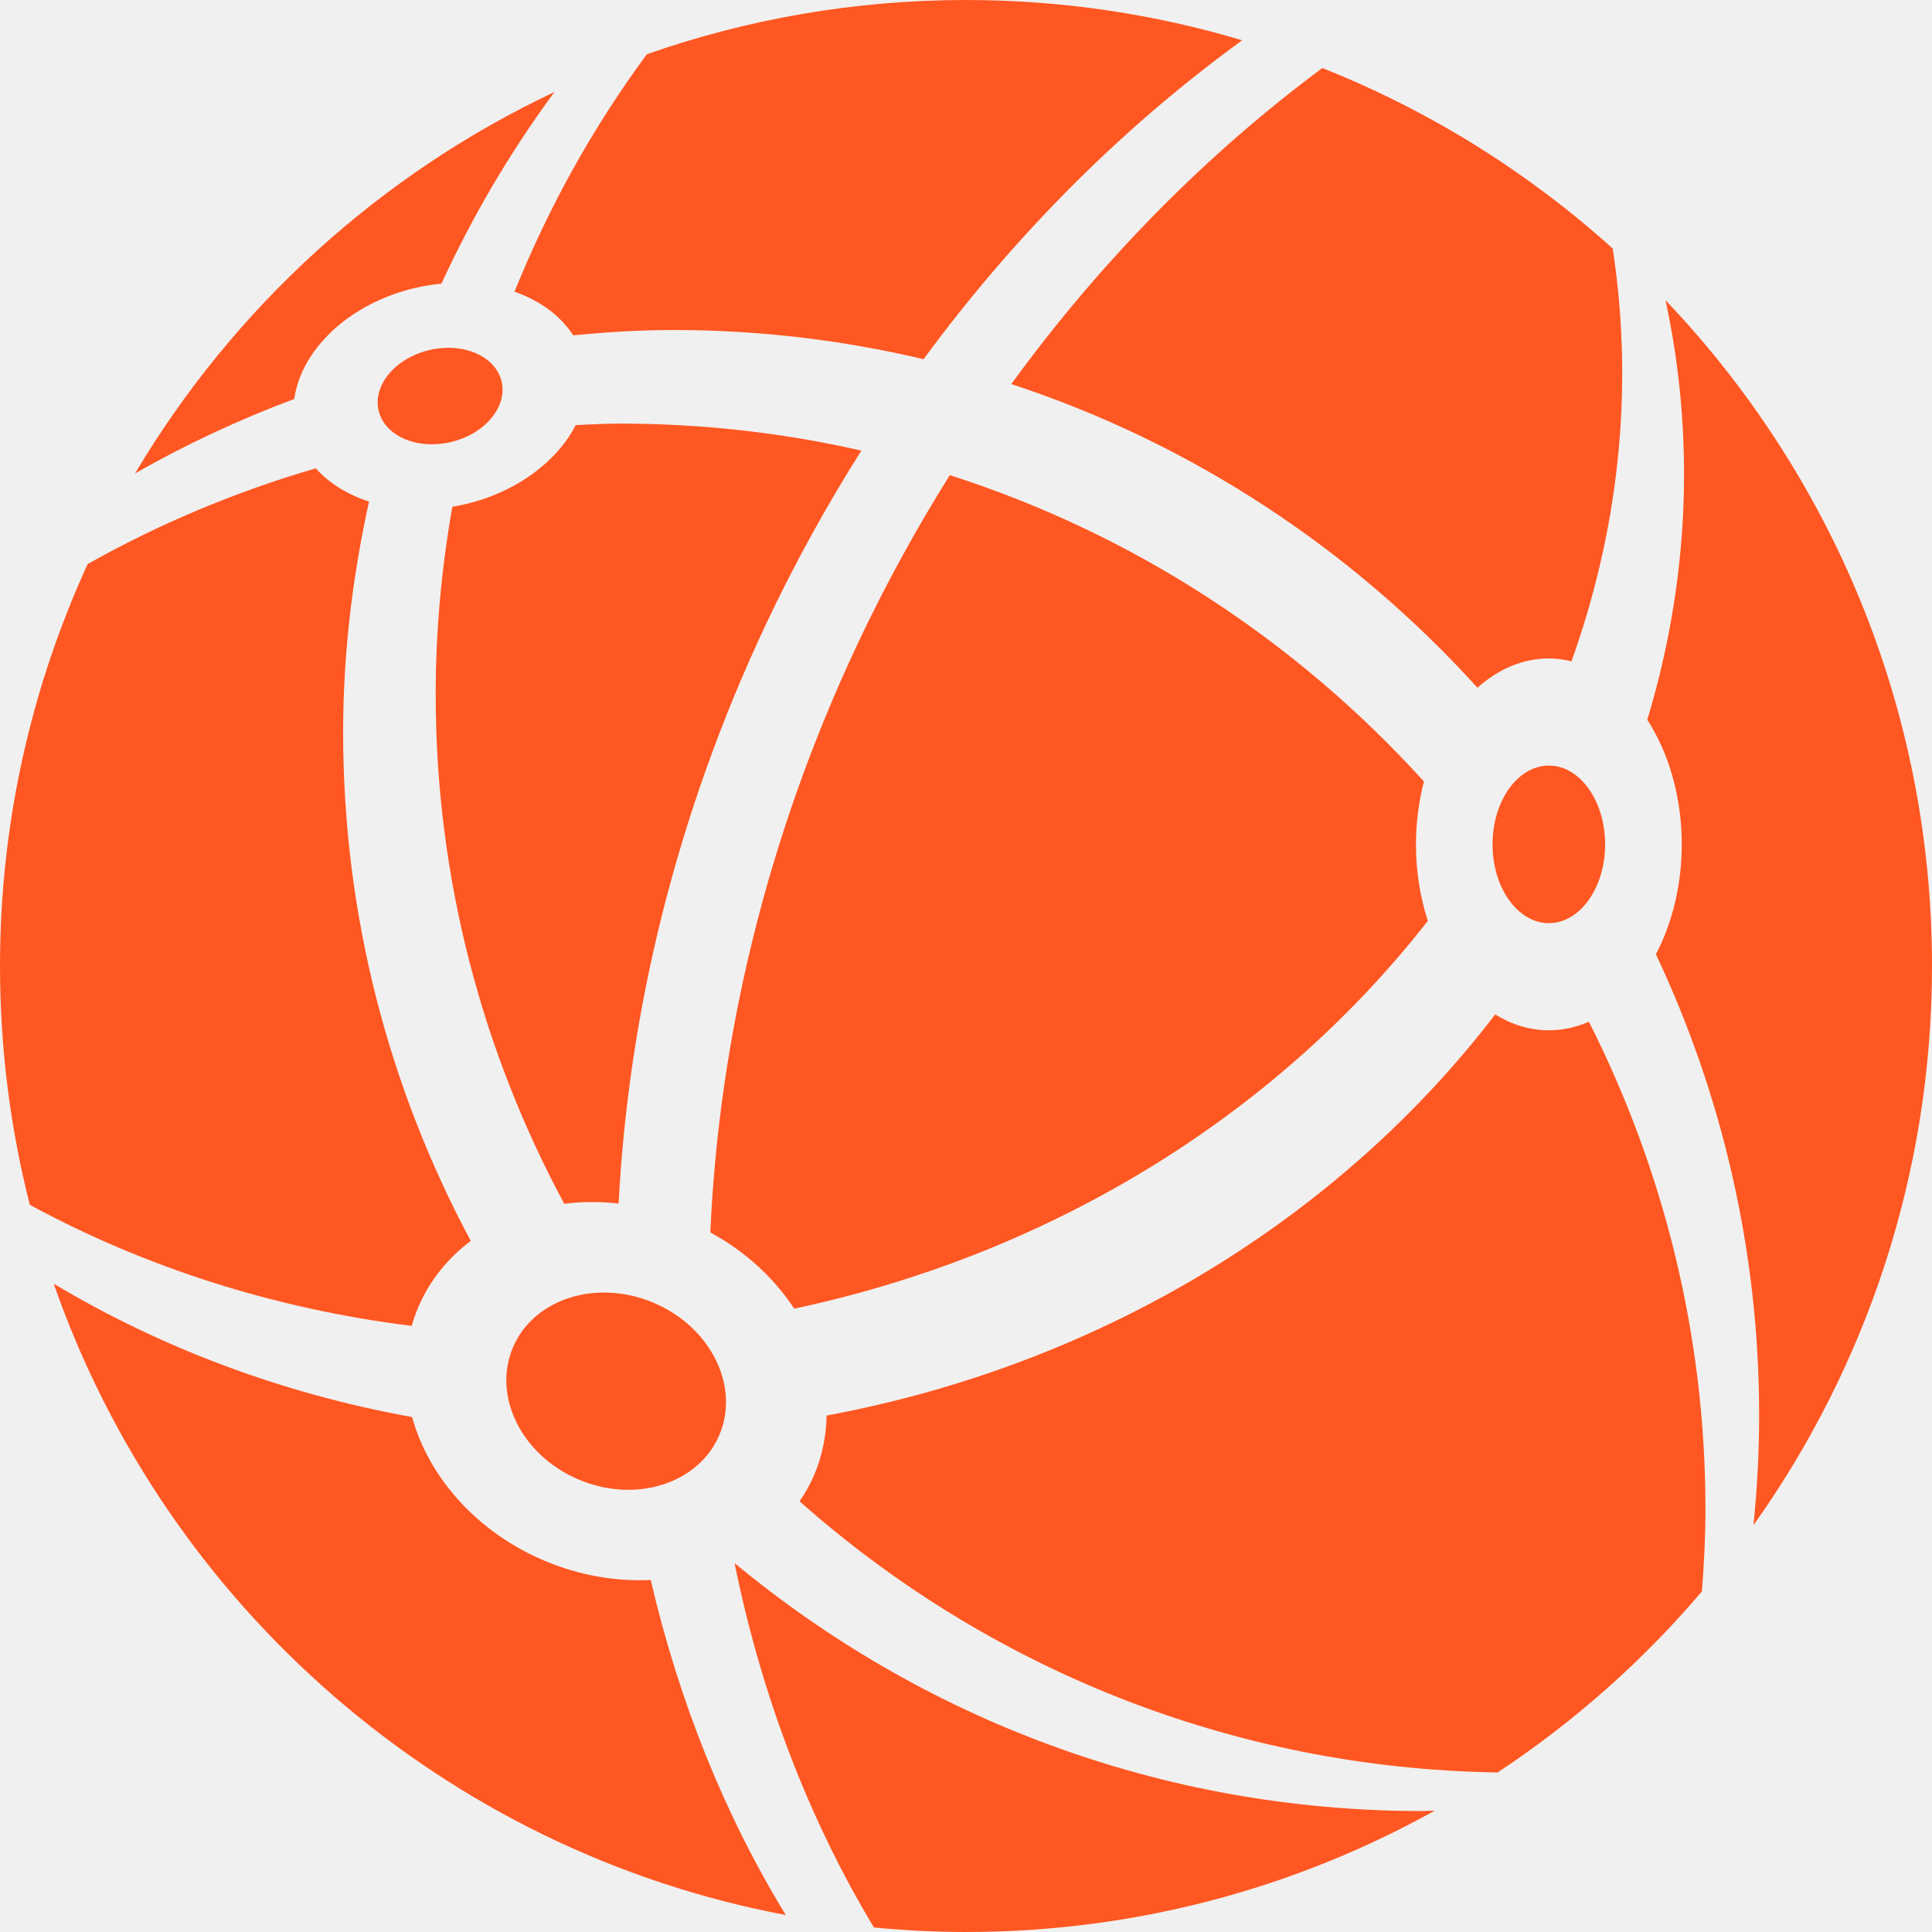
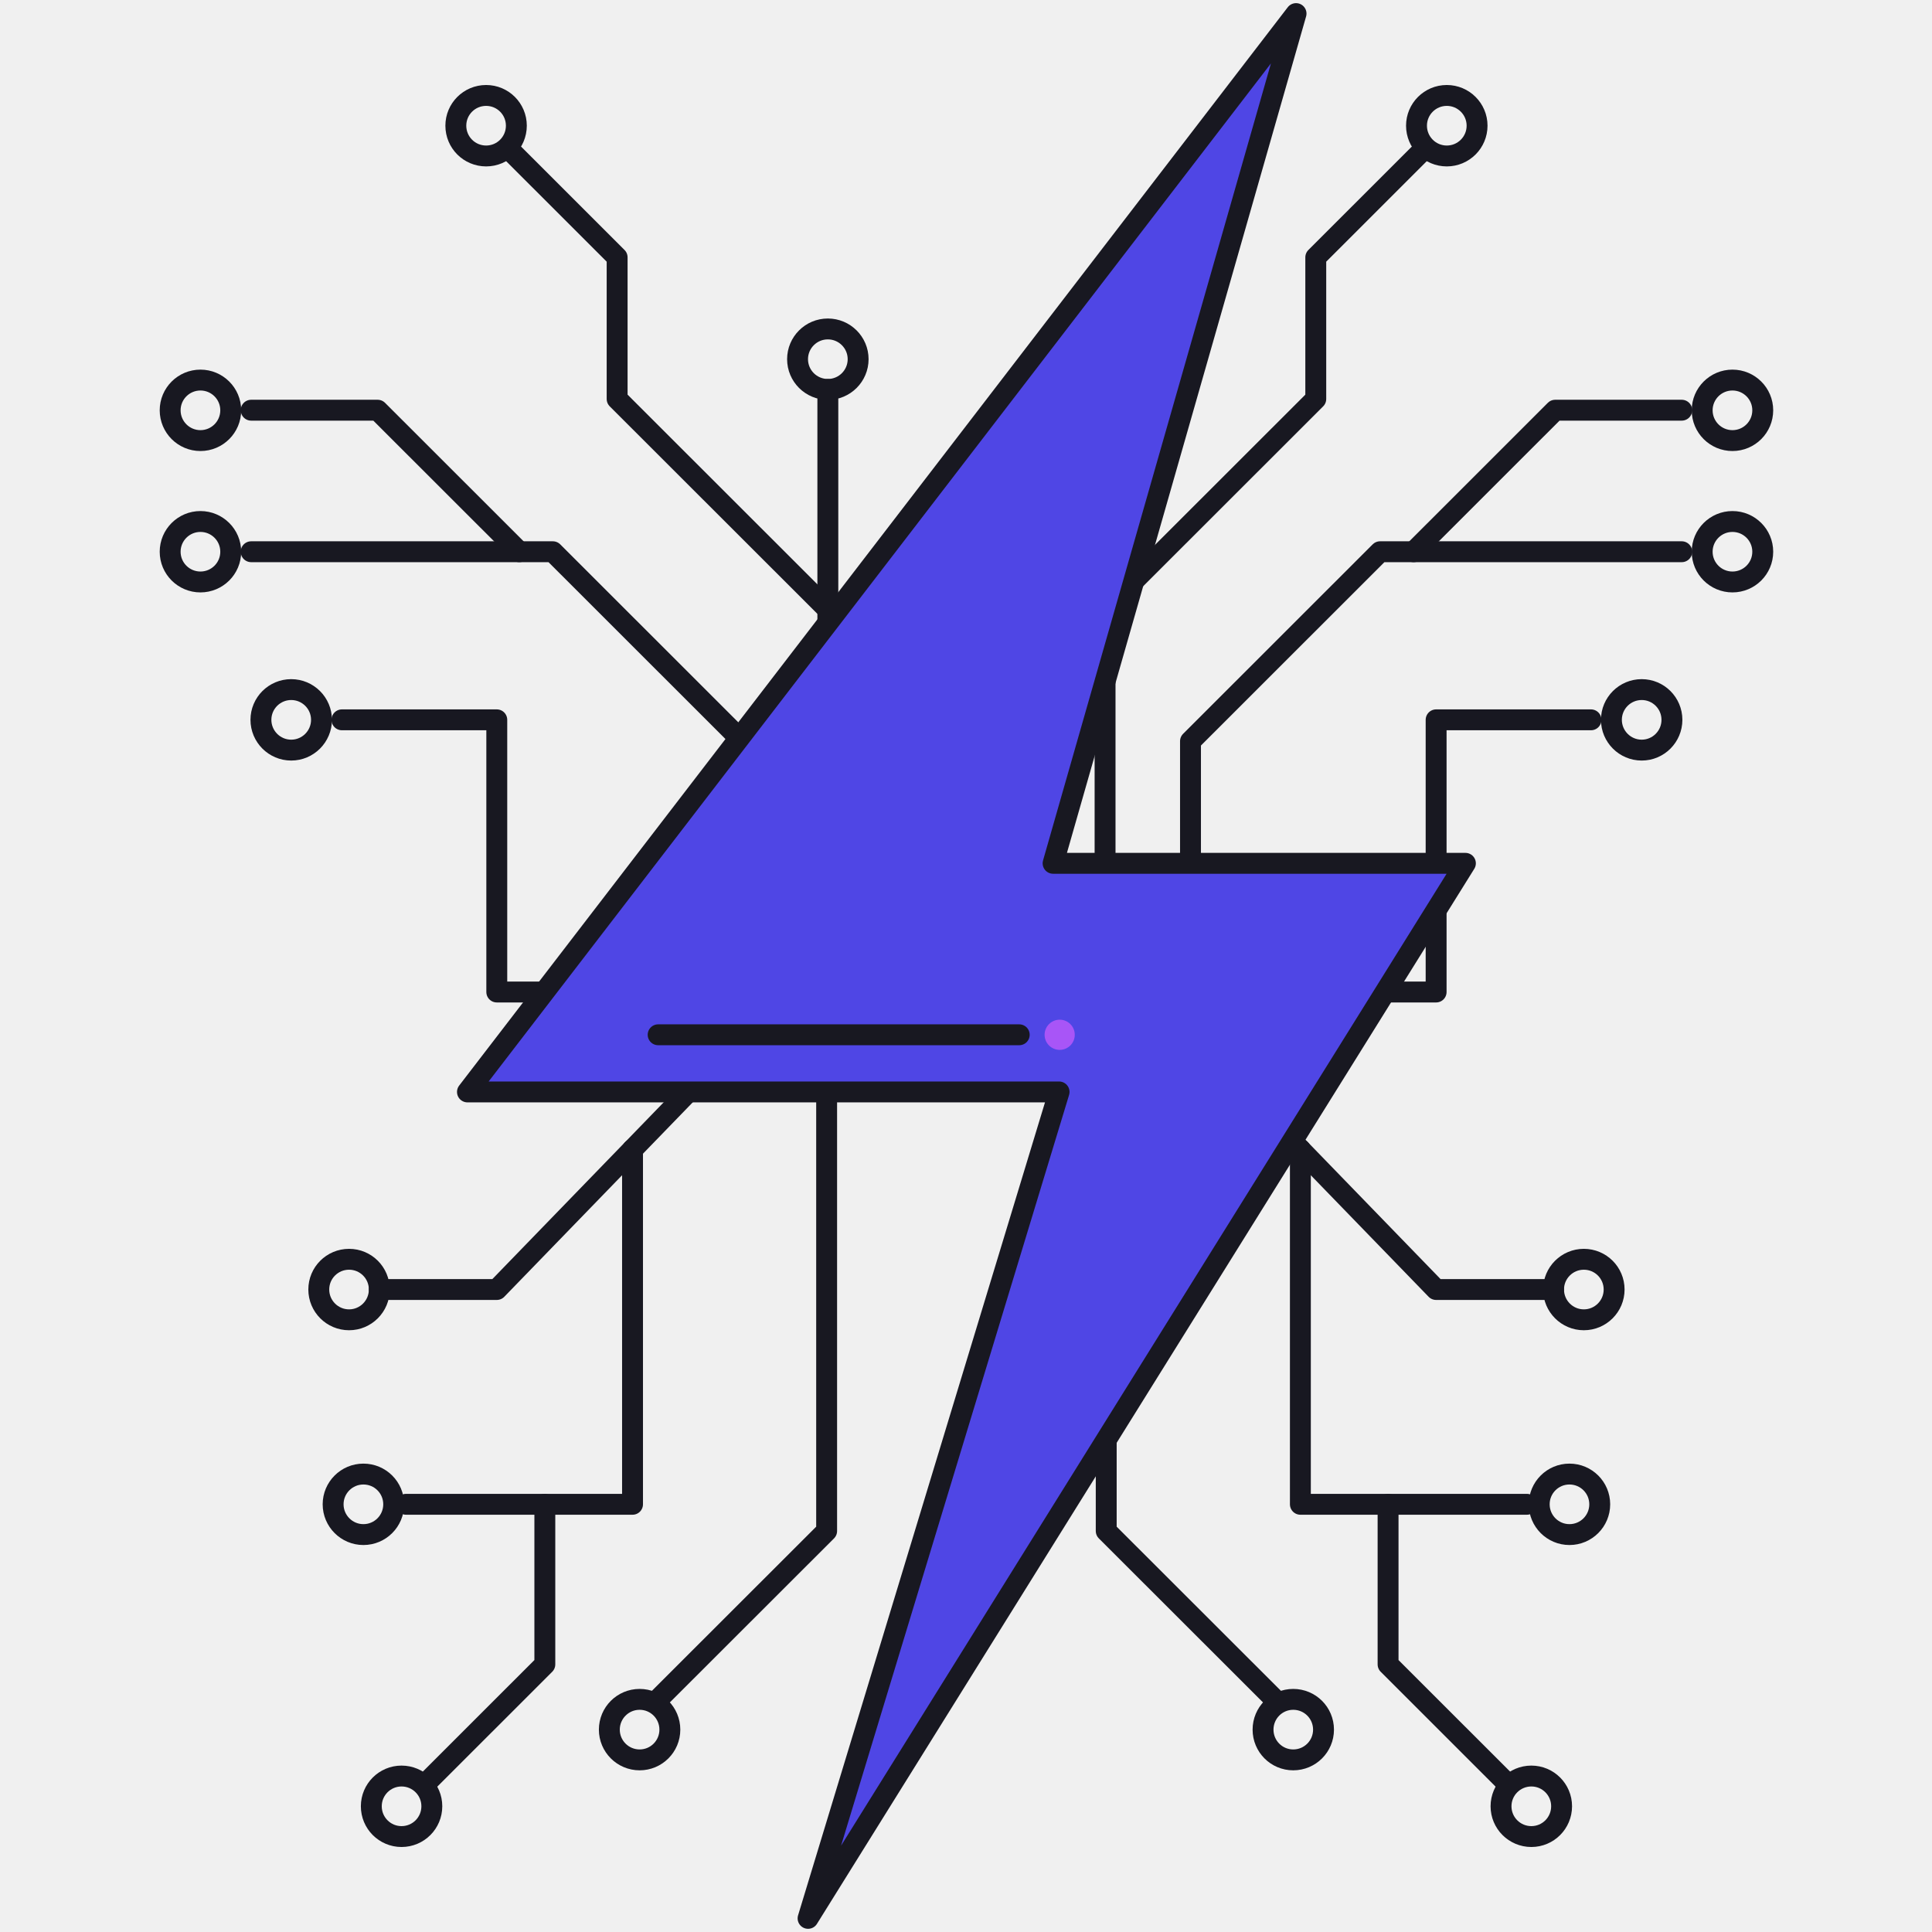
- <svg xmlns="http://www.w3.org/2000/svg" width="140" height="140" viewBox="0 0 140 140" fill="none">
-   <g clip-path="url(#clip0_109_2)">
-     <path d="M73.281 27.831C86.41 32.136 97.992 39.823 107.062 49.836C108.556 48.498 110.328 47.714 112.235 47.714C112.795 47.714 113.342 47.795 113.874 47.923C117.232 38.552 118.425 28.456 116.891 18.191C116.883 18.128 116.865 18.068 116.856 18.004C110.728 12.481 103.62 8.028 95.822 4.93C87.496 11.111 79.845 18.812 73.281 27.831Z" fill="#FF5722" />
-     <path d="M41.536 24.297C43.937 24.071 46.358 23.914 48.819 23.914C55.055 23.914 61.112 24.654 66.925 26.029C73.644 16.885 81.489 9.111 90.013 2.919C83.673 1.026 76.956 0 69.999 0C61.893 0 54.115 1.394 46.875 3.929C42.985 9.195 39.77 14.98 37.283 21.138C39.118 21.778 40.616 22.869 41.536 24.297Z" fill="#FF5722" />
-     <path d="M33.758 36.525C33.43 36.603 33.104 36.666 32.78 36.719C32.001 41.136 31.571 45.673 31.571 50.313C31.571 63.679 34.969 76.233 40.887 87.23C42.163 87.064 43.489 87.064 44.828 87.212C45.54 73.406 48.981 59.103 55.479 45.288C57.561 40.861 59.891 36.652 62.419 32.653C56.794 31.371 50.939 30.695 44.923 30.695C43.847 30.695 42.784 30.756 41.718 30.804C40.376 33.421 37.468 35.642 33.758 36.525Z" fill="#FF5722" />
-     <path d="M68.825 34.431C66.4 38.309 64.155 42.38 62.144 46.658C55.531 60.716 52.095 75.274 51.473 89.304C54.038 90.698 56.103 92.628 57.554 94.83C76.67 90.758 92.769 80.435 103.466 66.731C102.918 65.039 102.606 63.166 102.606 61.188C102.606 59.586 102.818 58.054 103.182 56.63C93.978 46.468 82.192 38.703 68.825 34.431Z" fill="#FF5722" />
-     <path d="M30.303 94.738C31.132 92.778 32.464 91.164 34.114 89.921C28.227 78.942 24.864 66.407 24.864 53.077C24.864 47.324 25.552 41.74 26.741 36.345C25.178 35.841 23.845 35.016 22.883 33.936C17.07 35.635 11.525 37.958 6.352 40.873C2.286 49.744 0 59.604 0 70.001C0 75.976 0.753 81.773 2.161 87.307C10.484 91.821 19.869 94.846 29.834 96.079C29.963 95.628 30.116 95.18 30.303 94.738Z" fill="#FF5722" />
-     <path d="M112.235 74.659C110.851 74.659 109.536 74.245 108.348 73.508C97.267 87.986 80.201 98.794 59.901 102.574C59.87 104.028 59.59 105.479 59.003 106.87C58.712 107.555 58.347 108.19 57.943 108.794C71.453 120.769 89.117 128.143 108.521 128.439C114.059 124.782 119.043 120.358 123.326 115.321C123.478 113.35 123.584 111.366 123.584 109.355C123.584 96.638 120.503 84.663 115.138 74.037C114.221 74.439 113.246 74.659 112.235 74.659Z" fill="#FF5722" />
-     <path d="M53.229 113.268C55.171 122.836 58.576 131.772 63.328 139.674C65.526 139.88 67.748 140 70.001 140C82.332 140 93.908 136.801 103.97 131.205C103.651 131.208 103.339 131.235 103.022 131.235C84.087 131.233 66.749 124.474 53.229 113.268Z" fill="#FF5722" />
-     <path d="M39.46 113.097C34.519 111.01 31.068 107.032 29.861 102.687C20.459 100.985 11.661 97.671 3.893 93.023C12.027 116.379 32.179 134.097 56.942 138.772C52.48 131.475 49.199 123.265 47.153 114.489C44.652 114.611 42.015 114.177 39.46 113.097Z" fill="#FF5722" />
-     <path d="M30.032 20.877C30.689 20.72 31.343 20.618 31.988 20.555C34.253 15.632 36.994 10.975 40.184 6.662C27.499 12.644 16.906 22.321 9.786 34.309C13.455 32.207 17.317 30.409 21.325 28.909C21.817 25.351 25.266 22.012 30.032 20.877Z" fill="#FF5722" />
-     <path d="M140 70.001C140 51.293 132.647 34.313 120.691 21.755C120.954 22.987 121.185 24.233 121.374 25.495C122.74 34.646 121.936 43.665 119.368 52.157C120.914 54.547 121.865 57.709 121.865 61.188C121.865 64.168 121.166 66.915 119.993 69.146C124.772 79.295 127.475 90.614 127.475 102.576C127.475 105.259 127.326 107.904 127.063 110.52C135.197 99.081 140 85.106 140 70.001Z" fill="#FF5722" />
-     <path d="M41.941 107.218C46.073 108.965 50.636 107.512 52.132 103.973C53.628 100.434 51.491 96.149 47.358 94.402C43.226 92.655 38.663 94.108 37.167 97.647C35.671 101.186 37.808 105.471 41.941 107.218Z" fill="#FF5722" />
-     <path d="M112.235 66.895C114.487 66.895 116.313 64.339 116.313 61.186C116.313 58.033 114.487 55.477 112.235 55.477C109.982 55.477 108.156 58.033 108.156 61.186C108.156 64.339 109.982 66.895 112.235 66.895Z" fill="#FF5722" />
-     <path d="M32.686 32.029C35.146 31.442 36.785 29.476 36.346 27.637C35.908 25.799 33.559 24.784 31.099 25.37C28.639 25.956 27 27.922 27.438 29.761C27.877 31.6 30.226 32.615 32.686 32.029Z" fill="#FF5722" />
-   </g>
+ <svg xmlns="http://www.w3.org/2000/svg" width="200" zoomAndPan="magnify" viewBox="0 0 150 150" height="200" preserveAspectRatio="xMidYMid meet" version="1.0">
  <defs>
-     <clipPath id="clip0_109_2">
-       <rect width="140" height="140" fill="white" />
+     <clipPath id="abfca505ea">
+       <path d="M 131 28 L 137.66 28 L 137.66 36 L 131 36 Z M 131 28 " clip-rule="nonzero" />
+     </clipPath>
+     <clipPath id="d6b47f8812">
+       <path d="M 131 39 L 137.66 39 L 137.66 46 L 131 46 Z M 131 39 " clip-rule="nonzero" />
+     </clipPath>
+     <clipPath id="0416f2348f">
+       <path d="M 12.41 28 L 19 28 L 19 36 L 12.41 36 Z M 12.41 28 " clip-rule="nonzero" />
+     </clipPath>
+     <clipPath id="afa0be51e5">
+       <path d="M 12.41 39 L 19 39 L 19 46 L 12.41 46 Z M 12.41 39 " clip-rule="nonzero" />
    </clipPath>
  </defs>
+   <path stroke-linecap="round" transform="matrix(0.0579325, 0, 0, -0.0578999, -48.13034, 198.0953)" fill="none" stroke-linejoin="round" d="M 1938.165 1983.85 L 2311.782 1983.85 L 2311.782 2173.158 L 1938.165 2173.158 Z M 1938.165 1983.85 " stroke="#181821" stroke-width="28" stroke-opacity="1" stroke-miterlimit="10" />
+   <path stroke-linecap="round" transform="matrix(0.0579325, 0, 0, -0.0578999, -48.13034, 198.0953)" fill="none" stroke-linejoin="round" d="M 2426.274 2091.12 L 2426.274 2427.436 L 2680.341 2681.511 L 3084.637 2681.511 " stroke="#181821" stroke-width="28" stroke-opacity="1" stroke-miterlimit="10" />
+   <path stroke-linecap="round" transform="matrix(0.0579325, 0, 0, -0.0578999, -48.13034, 198.0953)" fill="none" stroke-linejoin="round" d="M 2311.782 2091.12 L 2755.455 2091.12 L 2755.455 2456.109 L 2962.998 2456.109 " stroke="#181821" stroke-width="28" stroke-opacity="1" stroke-miterlimit="10" />
+   <path stroke-linecap="round" transform="matrix(0.0579325, 0, 0, -0.0578999, -48.13034, 198.0953)" fill="none" stroke-linejoin="round" d="M 2368.96 2091.12 L 2755.455 1692.196 L 2912.832 1692.196 " stroke="#181821" stroke-width="28" stroke-opacity="1" stroke-miterlimit="10" />
+   <path stroke-linecap="round" transform="matrix(0.0579325, 0, 0, -0.0578999, -48.13034, 198.0953)" fill="none" stroke-linejoin="round" d="M 2573.536 1880.02 L 2573.536 1404.186 L 2877.095 1404.186 " stroke="#181821" stroke-width="28" stroke-opacity="1" stroke-miterlimit="10" />
+   <path stroke-linecap="round" transform="matrix(0.0579325, 0, 0, -0.0578999, -48.13034, 198.0953)" fill="none" stroke-linejoin="round" d="M 2313.332 1983.85 L 2313.332 1368.362 L 2539.148 1142.622 " stroke="#181821" stroke-width="28" stroke-opacity="1" stroke-miterlimit="10" />
+   <path stroke-linecap="round" transform="matrix(0.0579325, 0, 0, -0.0578999, -48.13034, 198.0953)" fill="none" stroke-linejoin="round" d="M 2311.782 2173.158 L 2311.782 2899.155 " stroke="#181821" stroke-width="28" stroke-opacity="1" stroke-miterlimit="10" />
+   <path stroke-linecap="round" transform="matrix(0.0579325, 0, 0, -0.0578999, -48.13034, 198.0953)" fill="none" stroke-linejoin="round" d="M 2691.062 1404.186 L 2691.062 1189.511 L 2848.506 1032.046 " stroke="#181821" stroke-width="28" stroke-opacity="1" stroke-miterlimit="10" />
+   <path stroke-linecap="round" transform="matrix(0.0579325, 0, 0, -0.0578999, -48.13034, 198.0953)" fill="none" stroke-linejoin="round" d="M 2725.315 2681.511 L 2915.057 2871.291 L 3084.637 2871.291 " stroke="#181821" stroke-width="28" stroke-opacity="1" stroke-miterlimit="10" />
+   <path stroke-linecap="round" transform="matrix(0.0579325, 0, 0, -0.0578999, -48.13034, 198.0953)" fill="none" stroke-linejoin="round" d="M 2352.373 2939.701 C 2352.373 2917.303 2334.168 2899.155 2311.782 2899.155 C 2289.396 2899.155 2271.19 2917.303 2271.19 2939.701 C 2271.19 2962.1 2289.396 2980.248 2311.782 2980.248 C 2334.168 2980.248 2352.373 2962.1 2352.373 2939.701 Z M 2352.373 2939.701 " stroke="#181821" stroke-width="28" stroke-opacity="1" stroke-miterlimit="10" />
+   <path stroke-linecap="round" transform="matrix(0.0579325, 0, 0, -0.0578999, -48.13034, 198.0953)" fill="none" stroke-linejoin="round" d="M 2810.342 3252.809 C 2810.342 3230.343 2792.136 3212.195 2769.75 3212.195 C 2747.364 3212.195 2729.159 3230.343 2729.159 3252.809 C 2729.159 3275.207 2747.364 3293.356 2769.75 3293.356 C 2792.136 3293.356 2810.342 3275.207 2810.342 3252.809 Z M 2810.342 3252.809 " stroke="#181821" stroke-width="28" stroke-opacity="1" stroke-miterlimit="10" />
+   <g clip-path="url(#abfca505ea)">
+     <path stroke-linecap="round" transform="matrix(0.0579325, 0, 0, -0.0578999, -48.13034, 198.0953)" fill="none" stroke-linejoin="round" d="M 3193.196 2871.156 C 3193.196 2848.69 3174.99 2830.542 3152.604 2830.542 C 3130.218 2830.542 3112.013 2848.69 3112.013 2871.156 C 3112.013 2893.555 3130.218 2911.703 3152.604 2911.703 C 3174.99 2911.703 3193.196 2893.555 3193.196 2871.156 Z M 3193.196 2871.156 " stroke="#181821" stroke-width="28" stroke-opacity="1" stroke-miterlimit="10" />
+   </g>
+   <g clip-path="url(#d6b47f8812)">
+     <path stroke-linecap="round" transform="matrix(0.0579325, 0, 0, -0.0578999, -48.13034, 198.0953)" fill="none" stroke-linejoin="round" d="M 3193.196 2681.511 C 3193.196 2659.045 3174.99 2640.964 3152.604 2640.964 C 3130.218 2640.964 3112.013 2659.045 3112.013 2681.511 C 3112.013 2703.909 3130.218 2722.058 3152.604 2722.058 C 3174.99 2722.058 3193.196 2703.909 3193.196 2681.511 Z M 3193.196 2681.511 " stroke="#181821" stroke-width="28" stroke-opacity="1" stroke-miterlimit="10" />
+   </g>
+   <path stroke-linecap="round" transform="matrix(0.0579325, 0, 0, -0.0578999, -48.13034, 198.0953)" fill="none" stroke-linejoin="round" d="M 3071.489 2456.109 C 3071.489 2433.71 3053.351 2415.494 3030.965 2415.494 C 3008.579 2415.494 2990.373 2433.71 2990.373 2456.109 C 2990.373 2478.507 3008.579 2496.655 3030.965 2496.655 C 3053.351 2496.655 3071.489 2478.507 3071.489 2456.109 Z M 3071.489 2456.109 " stroke="#181821" stroke-width="28" stroke-opacity="1" stroke-miterlimit="10" />
+   <path stroke-linecap="round" transform="matrix(0.0579325, 0, 0, -0.0578999, -48.13034, 198.0953)" fill="none" stroke-linejoin="round" d="M 2974.73 1404.186 C 2974.73 1381.788 2956.592 1363.572 2934.139 1363.572 C 2911.753 1363.572 2893.615 1381.788 2893.615 1404.186 C 2893.615 1426.585 2911.753 1444.733 2934.139 1444.733 C 2956.592 1444.733 2974.73 1426.585 2974.73 1404.186 Z M 2974.73 1404.186 " stroke="#181821" stroke-width="28" stroke-opacity="1" stroke-miterlimit="10" />
+   <path stroke-linecap="round" transform="matrix(0.0579325, 0, 0, -0.0578999, -48.13034, 198.0953)" fill="none" stroke-linejoin="round" d="M 2994.014 1692.196 C 2994.014 1669.798 2975.876 1651.582 2953.423 1651.582 C 2931.037 1651.582 2912.832 1669.798 2912.832 1692.196 C 2912.832 1714.595 2931.037 1732.743 2953.423 1732.743 C 2975.876 1732.743 2994.014 1714.595 2994.014 1692.196 Z M 2994.014 1692.196 " stroke="#181821" stroke-width="28" stroke-opacity="1" stroke-miterlimit="10" />
+   <path stroke-linecap="round" transform="matrix(0.0579325, 0, 0, -0.0578999, -48.13034, 198.0953)" fill="none" stroke-linejoin="round" d="M 2923.62 999.258 C 2923.62 976.792 2905.482 958.644 2883.096 958.644 C 2860.643 958.644 2842.437 976.792 2842.437 999.258 C 2842.437 1021.657 2860.643 1039.805 2883.096 1039.805 C 2905.482 1039.805 2923.62 1021.657 2923.62 999.258 Z M 2923.62 999.258 " stroke="#181821" stroke-width="28" stroke-opacity="1" stroke-miterlimit="10" />
+   <path stroke-linecap="round" transform="matrix(0.0579325, 0, 0, -0.0578999, -48.13034, 198.0953)" fill="none" stroke-linejoin="round" d="M 2604.552 1102.008 C 2604.552 1079.61 2586.414 1061.461 2563.961 1061.461 C 2541.575 1061.461 2523.504 1079.61 2523.504 1102.008 C 2523.504 1124.474 2541.575 1142.622 2563.961 1142.622 C 2586.414 1142.622 2604.552 1124.474 2604.552 1102.008 Z M 2604.552 1102.008 " stroke="#181821" stroke-width="28" stroke-opacity="1" stroke-miterlimit="10" />
+   <path stroke-linecap="round" transform="matrix(0.0579325, 0, 0, -0.0578999, -48.13034, 198.0953)" fill="none" stroke-linejoin="round" d="M 2311.782 2603.993 L 2594.169 2886.336 L 2594.169 3076.252 L 2739.205 3221.302 " stroke="#181821" stroke-width="28" stroke-opacity="1" stroke-miterlimit="10" />
+   <path stroke-linecap="round" transform="matrix(0.0579325, 0, 0, -0.0578999, -48.13034, 198.0953)" fill="none" stroke-linejoin="round" d="M 1825.763 2091.12 L 1825.763 2427.436 L 1571.696 2681.511 L 1167.4 2681.511 " stroke="#181821" stroke-width="28" stroke-opacity="1" stroke-miterlimit="10" />
+   <path stroke-linecap="round" transform="matrix(0.0579325, 0, 0, -0.0578999, -48.13034, 198.0953)" fill="none" stroke-linejoin="round" d="M 1940.255 2091.12 L 1496.581 2091.12 L 1496.581 2456.109 L 1289.039 2456.109 " stroke="#181821" stroke-width="28" stroke-opacity="1" stroke-miterlimit="10" />
+   <path stroke-linecap="round" transform="matrix(0.0579325, 0, 0, -0.0578999, -48.13034, 198.0953)" fill="none" stroke-linejoin="round" d="M 1883.009 2091.12 L 1496.581 1692.196 L 1339.138 1692.196 " stroke="#181821" stroke-width="28" stroke-opacity="1" stroke-miterlimit="10" />
+   <path stroke-linecap="round" transform="matrix(0.0579325, 0, 0, -0.0578999, -48.13034, 198.0953)" fill="none" stroke-linejoin="round" d="M 1678.501 1880.02 L 1678.501 1404.186 L 1374.942 1404.186 " stroke="#181821" stroke-width="28" stroke-opacity="1" stroke-miterlimit="10" />
+   <path stroke-linecap="round" transform="matrix(0.0579325, 0, 0, -0.0578999, -48.13034, 198.0953)" fill="none" stroke-linejoin="round" d="M 1938.637 1983.85 L 1938.637 1368.362 L 1712.822 1142.622 " stroke="#181821" stroke-width="28" stroke-opacity="1" stroke-miterlimit="10" />
+   <path stroke-linecap="round" transform="matrix(0.0579325, 0, 0, -0.0578999, -48.13034, 198.0953)" fill="none" stroke-linejoin="round" d="M 1940.255 2173.158 L 1940.255 2899.155 " stroke="#181821" stroke-width="28" stroke-opacity="1" stroke-miterlimit="10" />
+   <path stroke-linecap="round" transform="matrix(0.0579325, 0, 0, -0.0578999, -48.13034, 198.0953)" fill="none" stroke-linejoin="round" d="M 1560.975 1404.186 L 1560.975 1189.511 L 1403.531 1032.046 " stroke="#181821" stroke-width="28" stroke-opacity="1" stroke-miterlimit="10" />
+   <path stroke-linecap="round" transform="matrix(0.0579325, 0, 0, -0.0578999, -48.13034, 198.0953)" fill="none" stroke-linejoin="round" d="M 1526.721 2681.511 L 1336.913 2871.291 L 1167.4 2871.291 " stroke="#181821" stroke-width="28" stroke-opacity="1" stroke-miterlimit="10" />
+   <path stroke-linecap="round" transform="matrix(0.0579325, 0, 0, -0.0578999, -48.13034, 198.0953)" fill="none" stroke-linejoin="round" d="M 1899.664 2939.701 C 1899.664 2917.303 1917.869 2899.155 1940.255 2899.155 C 1962.641 2899.155 1980.847 2917.303 1980.847 2939.701 C 1980.847 2962.1 1962.641 2980.248 1940.255 2980.248 C 1917.869 2980.248 1899.664 2962.1 1899.664 2939.701 Z M 1899.664 2939.701 " stroke="#181821" stroke-width="28" stroke-opacity="1" stroke-miterlimit="10" />
+   <path stroke-linecap="round" transform="matrix(0.0579325, 0, 0, -0.0578999, -48.13034, 198.0953)" fill="none" stroke-linejoin="round" d="M 1441.695 3252.809 C 1441.695 3230.343 1459.833 3212.195 1482.287 3212.195 C 1504.673 3212.195 1522.811 3230.343 1522.811 3252.809 C 1522.811 3275.207 1504.673 3293.356 1482.287 3293.356 C 1459.833 3293.356 1441.695 3275.207 1441.695 3252.809 Z M 1441.695 3252.809 " stroke="#181821" stroke-width="28" stroke-opacity="1" stroke-miterlimit="10" />
+   <g clip-path="url(#0416f2348f)">
+     <path stroke-linecap="round" transform="matrix(0.0579325, 0, 0, -0.0578999, -48.13034, 198.0953)" fill="none" stroke-linejoin="round" d="M 1058.841 2871.156 C 1058.841 2848.69 1077.047 2830.542 1099.433 2830.542 C 1121.818 2830.542 1140.024 2848.69 1140.024 2871.156 C 1140.024 2893.555 1121.818 2911.703 1099.433 2911.703 C 1077.047 2911.703 1058.841 2893.555 1058.841 2871.156 Z M 1058.841 2871.156 " stroke="#181821" stroke-width="28" stroke-opacity="1" stroke-miterlimit="10" />
+   </g>
+   <g clip-path="url(#afa0be51e5)">
+     <path stroke-linecap="round" transform="matrix(0.0579325, 0, 0, -0.0578999, -48.13034, 198.0953)" fill="none" stroke-linejoin="round" d="M 1058.841 2681.511 C 1058.841 2659.045 1077.047 2640.964 1099.433 2640.964 C 1121.818 2640.964 1140.024 2659.045 1140.024 2681.511 C 1140.024 2703.909 1121.818 2722.058 1099.433 2722.058 C 1077.047 2722.058 1058.841 2703.909 1058.841 2681.511 Z M 1058.841 2681.511 " stroke="#181821" stroke-width="28" stroke-opacity="1" stroke-miterlimit="10" />
+   </g>
+   <path stroke-linecap="round" transform="matrix(0.0579325, 0, 0, -0.0578999, -48.13034, 198.0953)" fill="none" stroke-linejoin="round" d="M 1180.481 2456.109 C 1180.481 2433.71 1198.686 2415.494 1221.072 2415.494 C 1243.458 2415.494 1261.663 2433.71 1261.663 2456.109 C 1261.663 2478.507 1243.458 2496.655 1221.072 2496.655 C 1198.686 2496.655 1180.481 2478.507 1180.481 2456.109 Z M 1180.481 2456.109 " stroke="#181821" stroke-width="28" stroke-opacity="1" stroke-miterlimit="10" />
+   <path stroke-linecap="round" transform="matrix(0.0579325, 0, 0, -0.0578999, -48.13034, 198.0953)" fill="none" stroke-linejoin="round" d="M 1277.239 1404.186 C 1277.239 1381.788 1295.445 1363.572 1317.831 1363.572 C 1340.284 1363.572 1358.422 1381.788 1358.422 1404.186 C 1358.422 1426.585 1340.284 1444.733 1317.831 1444.733 C 1295.445 1444.733 1277.239 1426.585 1277.239 1404.186 Z M 1277.239 1404.186 " stroke="#181821" stroke-width="28" stroke-opacity="1" stroke-miterlimit="10" />
+   <path stroke-linecap="round" transform="matrix(0.0579325, 0, 0, -0.0578999, -48.13034, 198.0953)" fill="none" stroke-linejoin="round" d="M 1258.022 1692.196 C 1258.022 1669.798 1276.16 1651.582 1298.614 1651.582 C 1321 1651.582 1339.138 1669.798 1339.138 1692.196 C 1339.138 1714.595 1321 1732.743 1298.614 1732.743 C 1276.16 1732.743 1258.022 1714.595 1258.022 1692.196 Z M 1258.022 1692.196 " stroke="#181821" stroke-width="28" stroke-opacity="1" stroke-miterlimit="10" />
+   <path stroke-linecap="round" transform="matrix(0.0579325, 0, 0, -0.0578999, -48.13034, 198.0953)" fill="none" stroke-linejoin="round" d="M 1328.417 999.258 C 1328.417 976.792 1346.555 958.644 1368.941 958.644 C 1391.394 958.644 1409.532 976.792 1409.532 999.258 C 1409.532 1021.657 1391.394 1039.805 1368.941 1039.805 C 1346.555 1039.805 1328.417 1021.657 1328.417 999.258 Z M 1328.417 999.258 " stroke="#181821" stroke-width="28" stroke-opacity="1" stroke-miterlimit="10" />
+   <path stroke-linecap="round" transform="matrix(0.0579325, 0, 0, -0.0578999, -48.13034, 198.0953)" fill="none" stroke-linejoin="round" d="M 1647.417 1102.008 C 1647.417 1079.61 1665.622 1061.461 1688.008 1061.461 C 1710.394 1061.461 1728.532 1079.61 1728.532 1102.008 C 1728.532 1124.474 1710.394 1142.622 1688.008 1142.622 C 1665.622 1142.622 1647.417 1124.474 1647.417 1102.008 Z M 1647.417 1102.008 " stroke="#181821" stroke-width="28" stroke-opacity="1" stroke-miterlimit="10" />
+   <path stroke-linecap="round" transform="matrix(0.0579325, 0, 0, -0.0578999, -48.13034, 198.0953)" fill="none" stroke-linejoin="round" d="M 1940.255 2603.993 L 1657.868 2886.336 L 1657.868 3076.252 L 1512.831 3221.302 " stroke="#181821" stroke-width="28" stroke-opacity="1" stroke-miterlimit="10" />
+   <path stroke-linecap="round" transform="matrix(0.0579325, 0, 0, -0.0578999, -48.13034, 198.0953)" fill-opacity="1" fill="#4f46e5" fill-rule="nonzero" stroke-linejoin="round" d="M 1913.756 848.945 L 2794.698 2263.697 L 2242.129 2263.697 L 2567.737 3403.122 L 1457.271 1957.134 L 2250.153 1957.134 L 1913.756 848.945 " stroke="#181821" stroke-width="28" stroke-opacity="1" stroke-miterlimit="10" />
+   <path stroke-linecap="round" transform="matrix(0.0579325, 0, 0, -0.0578999, -48.13034, 198.0953)" fill="none" stroke-linejoin="round" d="M 1712.822 2033.774 L 2196.75 2033.774 " stroke="#181821" stroke-width="28" stroke-opacity="1" stroke-miterlimit="10" />
+   <path fill="#a855f7" d="M 83.445 80.34 C 83.445 80.988 82.922 81.512 82.273 81.512 C 81.629 81.512 81.102 80.988 81.102 80.34 C 81.102 79.695 81.629 79.168 82.273 79.168 C 82.922 79.168 83.445 79.695 83.445 80.34 " fill-opacity="1" fill-rule="nonzero" />
</svg>
